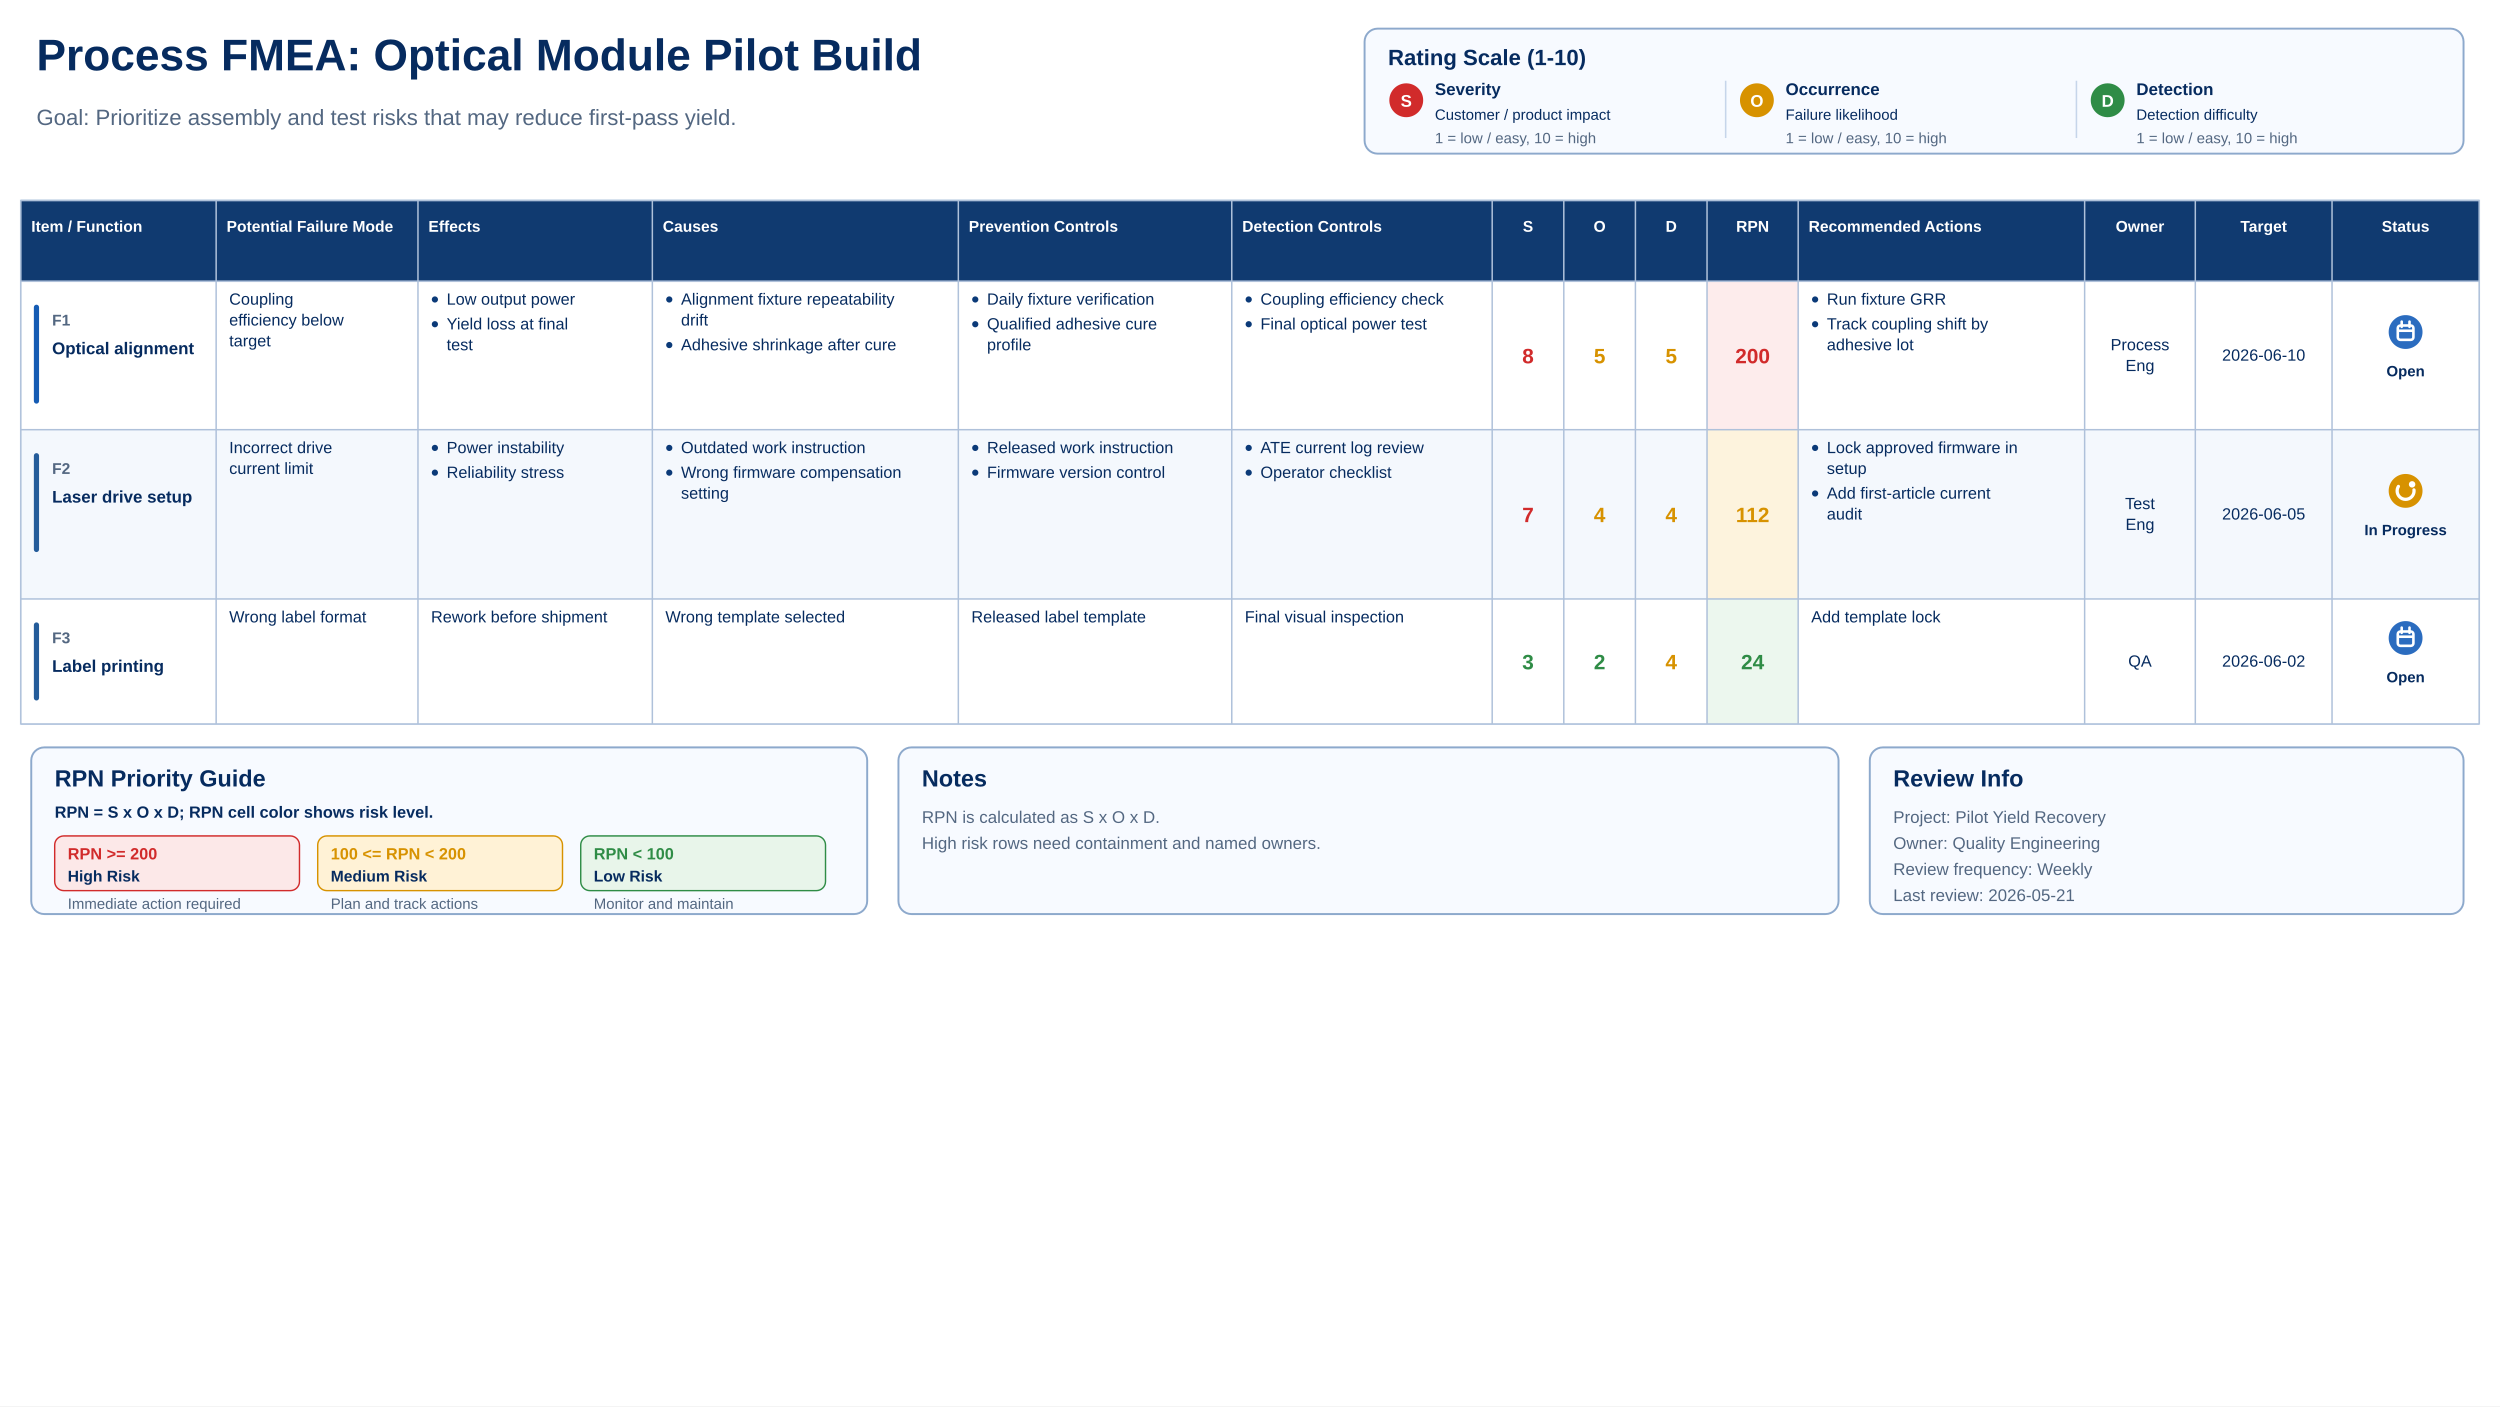
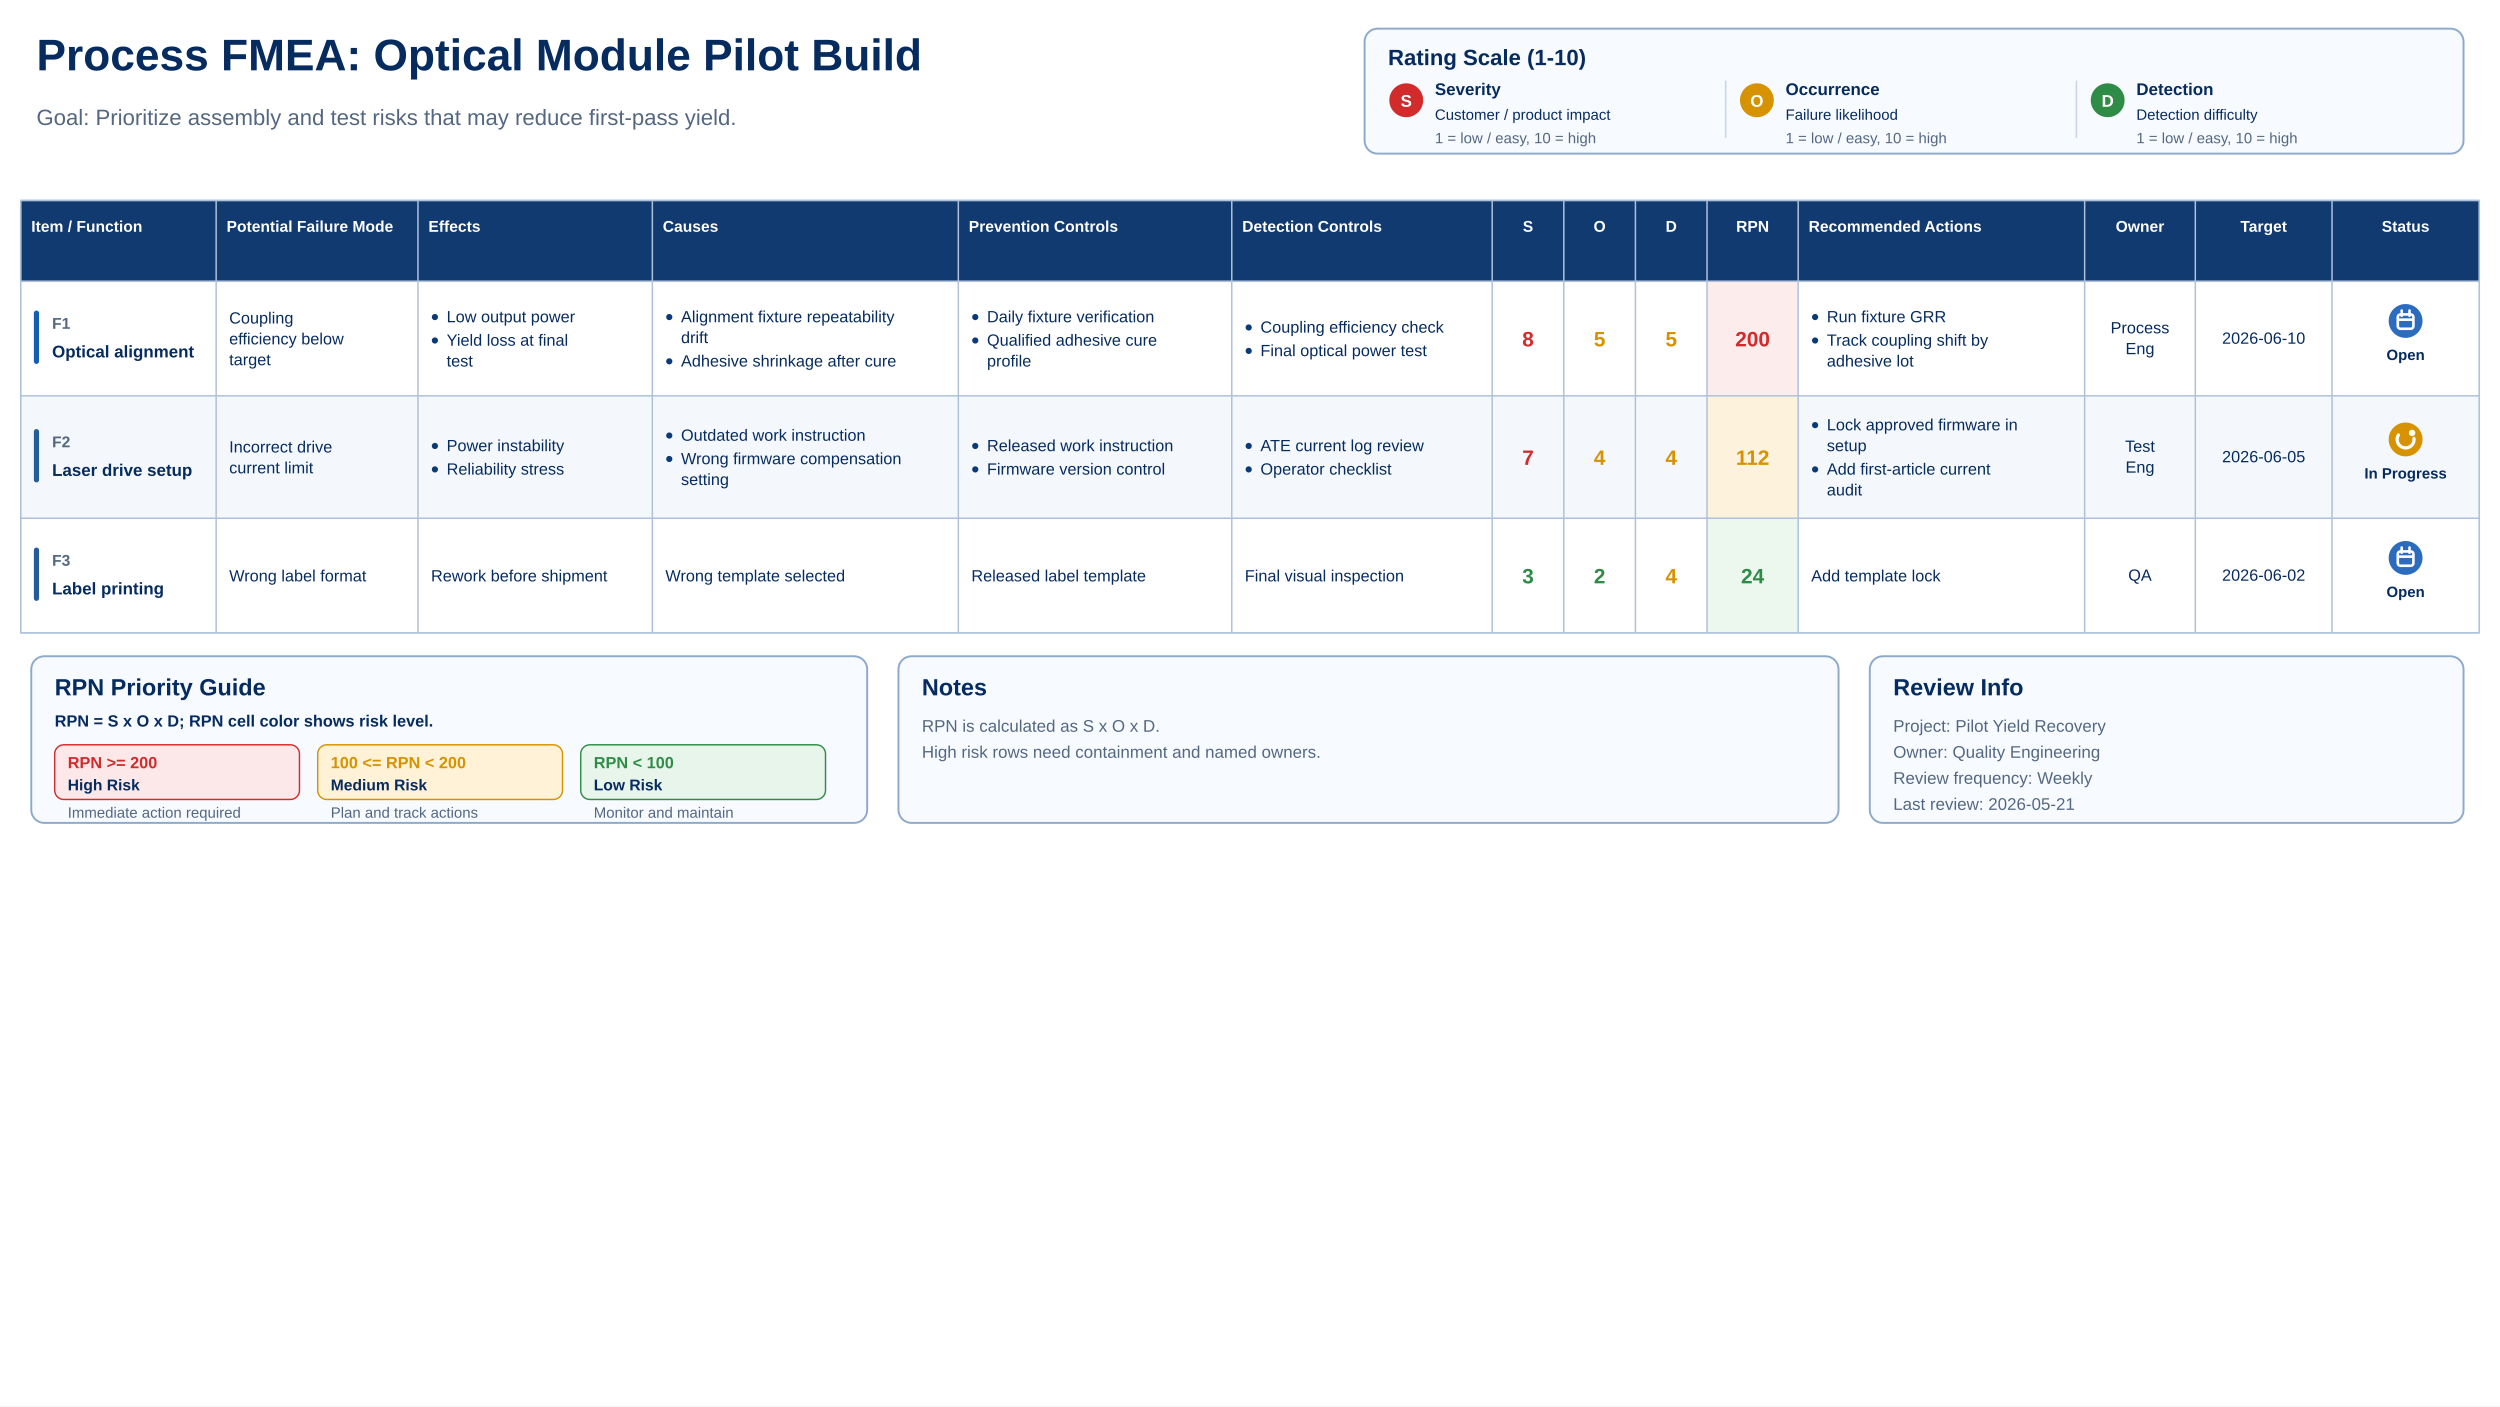
<svg xmlns="http://www.w3.org/2000/svg" width="1920" height="1080" viewBox="0 0 1920 1080" role="img" aria-label="FMEA table diagram">
  <rect width="1920" height="1080" fill="#FFFFFF" />
  <g id="fmea-table" font-family="Arial" fill="#062B5F">
    <text x="28" y="54" font-size="34" font-weight="700">Process FMEA: Optical Module Pilot Build</text>
    <text x="28" y="96" font-size="17" fill="#536781">Goal: Prioritize assembly and test risks that may reduce first-pass yield.</text>
    <g id="fmea-rating-scale" class="fmea-panel">
      <rect x="1048" y="22" width="844" height="96" rx="10" fill="#F7FAFF" stroke="#8DA9CC" stroke-width="1.5" />
      <text x="1066" y="50" font-size="17" font-weight="700">Rating Scale (1-10)</text>
      <circle cx="1080.0" cy="77" r="13" fill="#D12B2B" />
      <text x="1080.0" y="82" font-size="13" font-weight="700" text-anchor="middle" fill="#FFFFFF">S</text>
      <text x="1102.0" y="73" font-size="13" font-weight="700">Severity</text>
      <text x="1102.0" y="92" font-size="11.5" fill="#062B5F">Customer / product impact</text>
      <text x="1102.0" y="110" font-size="11.5" fill="#536781">1 = low / easy, 10 = high</text>
      <line x1="1325.3" y1="62" x2="1325.3" y2="106" stroke="#C6D5EA" stroke-width="1.2" />
      <circle cx="1349.3" cy="77" r="13" fill="#D79200" />
      <text x="1349.3" y="82" font-size="13" font-weight="700" text-anchor="middle" fill="#FFFFFF">O</text>
      <text x="1371.3" y="73" font-size="13" font-weight="700">Occurrence</text>
      <text x="1371.3" y="92" font-size="11.5" fill="#062B5F">Failure likelihood</text>
      <text x="1371.3" y="110" font-size="11.5" fill="#536781">1 = low / easy, 10 = high</text>
      <line x1="1594.7" y1="62" x2="1594.7" y2="106" stroke="#C6D5EA" stroke-width="1.2" />
      <circle cx="1618.7" cy="77" r="13" fill="#2F8C46" />
      <text x="1618.7" y="82" font-size="13" font-weight="700" text-anchor="middle" fill="#FFFFFF">D</text>
      <text x="1640.7" y="73" font-size="13" font-weight="700">Detection</text>
      <text x="1640.7" y="92" font-size="11.5" fill="#062B5F">Detection difficulty</text>
      <text x="1640.7" y="110" font-size="11.5" fill="#536781">1 = low / easy, 10 = high</text>
    </g>
    <g id="fmea-main-table" class="fmea-main-table">
-       <rect x="16" y="154" width="1888" height="402" fill="#FFFFFF" stroke="#C6D5EA" stroke-width="1.4" />
+       <rect x="16" y="154" width="1888" height="332" fill="#FFFFFF" stroke="#C6D5EA" stroke-width="1.4" />
      <rect x="16" y="154" width="1888" height="62" fill="#103A70" />
      <text x="24.0" y="178.0" font-size="12" font-weight="700" fill="#FFFFFF" text-anchor="start">Item / Function</text>
      <text x="174.0" y="178.0" font-size="12" font-weight="700" fill="#FFFFFF" text-anchor="start">Potential Failure Mode</text>
      <text x="329.0" y="178.0" font-size="12" font-weight="700" fill="#FFFFFF" text-anchor="start">Effects</text>
      <text x="509.0" y="178.0" font-size="12" font-weight="700" fill="#FFFFFF" text-anchor="start">Causes</text>
      <text x="744.0" y="178.0" font-size="12" font-weight="700" fill="#FFFFFF" text-anchor="start">Prevention Controls</text>
      <text x="954.0" y="178.0" font-size="12" font-weight="700" fill="#FFFFFF" text-anchor="start">Detection Controls</text>
      <text x="1173.5" y="178.0" font-size="12" font-weight="700" fill="#FFFFFF" text-anchor="middle">S</text>
      <text x="1228.5" y="178.0" font-size="12" font-weight="700" fill="#FFFFFF" text-anchor="middle">O</text>
      <text x="1283.5" y="178.0" font-size="12" font-weight="700" fill="#FFFFFF" text-anchor="middle">D</text>
      <text x="1346.0" y="178.0" font-size="12" font-weight="700" fill="#FFFFFF" text-anchor="middle">RPN</text>
      <text x="1389.0" y="178.0" font-size="12" font-weight="700" fill="#FFFFFF" text-anchor="start">Recommended Actions</text>
      <text x="1643.5" y="178.0" font-size="12" font-weight="700" fill="#FFFFFF" text-anchor="middle">Owner</text>
      <text x="1738.5" y="178.0" font-size="12" font-weight="700" fill="#FFFFFF" text-anchor="middle">Target</text>
      <text x="1847.5" y="178.0" font-size="12" font-weight="700" fill="#FFFFFF" text-anchor="middle">Status</text>
-       <rect x="16" y="216" width="1888" height="114" fill="#FFFFFF" />
-       <rect x="26" y="234" width="4" height="76" rx="2" fill="#155CB4" />
-       <text x="40" y="250" font-size="12" fill="#536781" font-weight="700">F1</text>
-       <text x="40" y="272" font-size="13" fill="#062B5F" font-weight="700">Optical alignment</text>
-       <text x="176.0" y="234.0" font-size="12.5" fill="#062B5F">Coupling</text>
-       <text x="176.0" y="250.0" font-size="12.5" fill="#062B5F">efficiency below</text>
-       <text x="176.0" y="266.0" font-size="12.5" fill="#062B5F">target</text>
-       <circle cx="334" cy="230" r="2.4" fill="#0B3A78" />
-       <text x="343.0" y="234.0" font-size="12.5" fill="#062B5F">Low output power</text>
-       <circle cx="334" cy="249" r="2.4" fill="#0B3A78" />
-       <text x="343.0" y="253.0" font-size="12.5" fill="#062B5F">Yield loss at final</text>
-       <text x="343.0" y="269.0" font-size="12.5" fill="#062B5F">test</text>
-       <circle cx="514" cy="230" r="2.4" fill="#0B3A78" />
-       <text x="523.0" y="234.0" font-size="12.5" fill="#062B5F">Alignment fixture repeatability</text>
-       <text x="523.0" y="250.0" font-size="12.5" fill="#062B5F">drift</text>
-       <circle cx="514" cy="265" r="2.4" fill="#0B3A78" />
-       <text x="523.0" y="269.0" font-size="12.5" fill="#062B5F">Adhesive shrinkage after cure</text>
-       <circle cx="749" cy="230" r="2.4" fill="#0B3A78" />
-       <text x="758.0" y="234.0" font-size="12.5" fill="#062B5F">Daily fixture verification</text>
-       <circle cx="749" cy="249" r="2.4" fill="#0B3A78" />
-       <text x="758.0" y="253.0" font-size="12.5" fill="#062B5F">Qualified adhesive cure</text>
-       <text x="758.0" y="269.0" font-size="12.5" fill="#062B5F">profile</text>
-       <circle cx="959" cy="230" r="2.4" fill="#0B3A78" />
-       <text x="968.0" y="234.0" font-size="12.5" fill="#062B5F">Coupling efficiency check</text>
-       <circle cx="959" cy="249" r="2.4" fill="#0B3A78" />
-       <text x="968.0" y="253.0" font-size="12.5" fill="#062B5F">Final optical power test</text>
-       <text class="fmea-score-cell" data-score="8" x="1173.5" y="279.0" font-size="16" font-weight="700" text-anchor="middle" fill="#D12B2B">8</text>
-       <text class="fmea-score-cell" data-score="5" x="1228.5" y="279.0" font-size="16" font-weight="700" text-anchor="middle" fill="#D79200">5</text>
-       <text class="fmea-score-cell" data-score="5" x="1283.5" y="279.0" font-size="16" font-weight="700" text-anchor="middle" fill="#D79200">5</text>
-       <rect class="fmea-risk-cell" data-risk-level="high" data-rpn="200" x="1311" y="216" width="70" height="114" fill="#FCE8E8" opacity="0.82" />
-       <text x="1346.0" y="279.0" font-size="16" font-weight="700" text-anchor="middle" fill="#D12B2B">200</text>
-       <circle cx="1394" cy="230" r="2.4" fill="#0B3A78" />
-       <text x="1403.0" y="234.0" font-size="12.5" fill="#062B5F">Run fixture GRR</text>
-       <circle cx="1394" cy="249" r="2.4" fill="#0B3A78" />
-       <text x="1403.0" y="253.0" font-size="12.5" fill="#062B5F">Track coupling shift by</text>
-       <text x="1403.0" y="269.0" font-size="12.5" fill="#062B5F">adhesive lot</text>
-       <text x="1643.5" y="269.0" font-size="12.5" font-weight="500" fill="#062B5F" text-anchor="middle">Process</text>
-       <text x="1643.5" y="285.0" font-size="12.5" font-weight="500" fill="#062B5F" text-anchor="middle">Eng</text>
-       <text x="1738.5" y="277.0" font-size="12.5" font-weight="500" fill="#062B5F" text-anchor="middle">2026-06-10</text>
+       <rect x="16" y="216" width="1888" height="88" fill="#FFFFFF" />
+       <rect x="26" y="238.5" width="4" height="41.0" rx="2" fill="#155CB4" />
+       <text x="40" y="252.5" font-size="12" fill="#536781" font-weight="700">F1</text>
+       <text x="40" y="274.5" font-size="13" fill="#062B5F" font-weight="700">Optical alignment</text>
+       <text x="176.0" y="248.5" font-size="12.5" fill="#062B5F">Coupling</text>
+       <text x="176.0" y="264.5" font-size="12.5" fill="#062B5F">efficiency below</text>
+       <text x="176.0" y="280.5" font-size="12.5" fill="#062B5F">target</text>
+       <circle cx="334" cy="243.5" r="2.4" fill="#0B3A78" />
+       <text x="343.0" y="247.5" font-size="12.5" fill="#062B5F">Low output power</text>
+       <circle cx="334" cy="261.5" r="2.4" fill="#0B3A78" />
+       <text x="343.0" y="265.5" font-size="12.5" fill="#062B5F">Yield loss at final</text>
+       <text x="343.0" y="281.5" font-size="12.5" fill="#062B5F">test</text>
+       <circle cx="514" cy="243.5" r="2.4" fill="#0B3A78" />
+       <text x="523.0" y="247.5" font-size="12.5" fill="#062B5F">Alignment fixture repeatability</text>
+       <text x="523.0" y="263.5" font-size="12.5" fill="#062B5F">drift</text>
+       <circle cx="514" cy="277.5" r="2.4" fill="#0B3A78" />
+       <text x="523.0" y="281.5" font-size="12.5" fill="#062B5F">Adhesive shrinkage after cure</text>
+       <circle cx="749" cy="243.5" r="2.4" fill="#0B3A78" />
+       <text x="758.0" y="247.5" font-size="12.5" fill="#062B5F">Daily fixture verification</text>
+       <circle cx="749" cy="261.5" r="2.4" fill="#0B3A78" />
+       <text x="758.0" y="265.5" font-size="12.5" fill="#062B5F">Qualified adhesive cure</text>
+       <text x="758.0" y="281.5" font-size="12.5" fill="#062B5F">profile</text>
+       <circle cx="959" cy="251.5" r="2.4" fill="#0B3A78" />
+       <text x="968.0" y="255.5" font-size="12.5" fill="#062B5F">Coupling efficiency check</text>
+       <circle cx="959" cy="269.5" r="2.4" fill="#0B3A78" />
+       <text x="968.0" y="273.5" font-size="12.5" fill="#062B5F">Final optical power test</text>
+       <text class="fmea-score-cell" data-score="8" x="1173.5" y="266.0" font-size="16" font-weight="700" text-anchor="middle" fill="#D12B2B">8</text>
+       <text class="fmea-score-cell" data-score="5" x="1228.5" y="266.0" font-size="16" font-weight="700" text-anchor="middle" fill="#D79200">5</text>
+       <text class="fmea-score-cell" data-score="5" x="1283.5" y="266.0" font-size="16" font-weight="700" text-anchor="middle" fill="#D79200">5</text>
+       <rect class="fmea-risk-cell" data-risk-level="high" data-rpn="200" x="1311" y="216" width="70" height="88" fill="#FCE8E8" opacity="0.82" />
+       <text x="1346.0" y="266.0" font-size="16" font-weight="700" text-anchor="middle" fill="#D12B2B">200</text>
+       <circle cx="1394" cy="243.5" r="2.4" fill="#0B3A78" />
+       <text x="1403.0" y="247.5" font-size="12.5" fill="#062B5F">Run fixture GRR</text>
+       <circle cx="1394" cy="261.5" r="2.4" fill="#0B3A78" />
+       <text x="1403.0" y="265.5" font-size="12.5" fill="#062B5F">Track coupling shift by</text>
+       <text x="1403.0" y="281.5" font-size="12.5" fill="#062B5F">adhesive lot</text>
+       <text x="1643.5" y="256.0" font-size="12.5" font-weight="500" fill="#062B5F" text-anchor="middle">Process</text>
+       <text x="1643.5" y="272.0" font-size="12.5" font-weight="500" fill="#062B5F" text-anchor="middle">Eng</text>
+       <text x="1738.5" y="264.0" font-size="12.5" font-weight="500" fill="#062B5F" text-anchor="middle">2026-06-10</text>
      <g class="fmea-status-badge" data-status="Open">
-         <circle cx="1847.5" cy="255.0" r="13" fill="#2B6CBF" />
-         <rect x="1841.5" y="250.0" width="12" height="11" rx="2" fill="none" stroke="#FFFFFF" stroke-width="2" />
-         <line x1="1841.5" y1="254.0" x2="1853.5" y2="254.0" stroke="#FFFFFF" stroke-width="2" />
-         <line x1="1844.5" y1="247.0" x2="1844.5" y2="251.0" stroke="#FFFFFF" stroke-width="2" stroke-linecap="round" />
-         <line x1="1850.5" y1="247.0" x2="1850.5" y2="251.0" stroke="#FFFFFF" stroke-width="2" stroke-linecap="round" />
-         <text x="1847.5" y="289.0" font-size="11.5" font-weight="700" fill="#062B5F" text-anchor="middle">Open</text>
+         <circle cx="1847.5" cy="246.5" r="13" fill="#2B6CBF" />
+         <rect x="1841.5" y="241.5" width="12" height="11" rx="2" fill="none" stroke="#FFFFFF" stroke-width="2" />
+         <line x1="1841.5" y1="245.5" x2="1853.5" y2="245.5" stroke="#FFFFFF" stroke-width="2" />
+         <line x1="1844.5" y1="238.5" x2="1844.5" y2="242.5" stroke="#FFFFFF" stroke-width="2" stroke-linecap="round" />
+         <line x1="1850.5" y1="238.5" x2="1850.5" y2="242.5" stroke="#FFFFFF" stroke-width="2" stroke-linecap="round" />
+         <text x="1847.5" y="276.5" font-size="11.5" font-weight="700" fill="#062B5F" text-anchor="middle">Open</text>
      </g>
-       <rect x="16" y="330" width="1888" height="130" fill="#F4F8FD" />
-       <rect x="26" y="348" width="4" height="76" rx="2" fill="#245C9A" />
-       <text x="40" y="364" font-size="12" fill="#536781" font-weight="700">F2</text>
-       <text x="40" y="386" font-size="13" fill="#062B5F" font-weight="700">Laser drive setup</text>
-       <text x="176.0" y="348.0" font-size="12.5" fill="#062B5F">Incorrect drive</text>
-       <text x="176.0" y="364.0" font-size="12.5" fill="#062B5F">current limit</text>
-       <circle cx="334" cy="344" r="2.4" fill="#0B3A78" />
-       <text x="343.0" y="348.0" font-size="12.5" fill="#062B5F">Power instability</text>
-       <circle cx="334" cy="363" r="2.4" fill="#0B3A78" />
-       <text x="343.0" y="367.0" font-size="12.5" fill="#062B5F">Reliability stress</text>
-       <circle cx="514" cy="344" r="2.4" fill="#0B3A78" />
-       <text x="523.0" y="348.0" font-size="12.5" fill="#062B5F">Outdated work instruction</text>
-       <circle cx="514" cy="363" r="2.4" fill="#0B3A78" />
-       <text x="523.0" y="367.0" font-size="12.5" fill="#062B5F">Wrong firmware compensation</text>
-       <text x="523.0" y="383.0" font-size="12.5" fill="#062B5F">setting</text>
-       <circle cx="749" cy="344" r="2.4" fill="#0B3A78" />
-       <text x="758.0" y="348.0" font-size="12.5" fill="#062B5F">Released work instruction</text>
-       <circle cx="749" cy="363" r="2.4" fill="#0B3A78" />
-       <text x="758.0" y="367.0" font-size="12.5" fill="#062B5F">Firmware version control</text>
-       <circle cx="959" cy="344" r="2.4" fill="#0B3A78" />
-       <text x="968.0" y="348.0" font-size="12.5" fill="#062B5F">ATE current log review</text>
-       <circle cx="959" cy="363" r="2.4" fill="#0B3A78" />
-       <text x="968.0" y="367.0" font-size="12.5" fill="#062B5F">Operator checklist</text>
-       <text class="fmea-score-cell" data-score="7" x="1173.5" y="401.0" font-size="16" font-weight="700" text-anchor="middle" fill="#D12B2B">7</text>
-       <text class="fmea-score-cell" data-score="4" x="1228.5" y="401.0" font-size="16" font-weight="700" text-anchor="middle" fill="#D79200">4</text>
-       <text class="fmea-score-cell" data-score="4" x="1283.5" y="401.0" font-size="16" font-weight="700" text-anchor="middle" fill="#D79200">4</text>
-       <rect class="fmea-risk-cell" data-risk-level="medium" data-rpn="112" x="1311" y="330" width="70" height="130" fill="#FFF2D6" opacity="0.82" />
-       <text x="1346.0" y="401.0" font-size="16" font-weight="700" text-anchor="middle" fill="#D79200">112</text>
-       <circle cx="1394" cy="344" r="2.4" fill="#0B3A78" />
-       <text x="1403.0" y="348.0" font-size="12.5" fill="#062B5F">Lock approved firmware in</text>
-       <text x="1403.0" y="364.0" font-size="12.5" fill="#062B5F">setup</text>
-       <circle cx="1394" cy="379" r="2.4" fill="#0B3A78" />
-       <text x="1403.0" y="383.0" font-size="12.5" fill="#062B5F">Add first-article current</text>
-       <text x="1403.0" y="399.0" font-size="12.5" fill="#062B5F">audit</text>
-       <text x="1643.5" y="391.0" font-size="12.5" font-weight="500" fill="#062B5F" text-anchor="middle">Test</text>
-       <text x="1643.5" y="407.0" font-size="12.5" font-weight="500" fill="#062B5F" text-anchor="middle">Eng</text>
-       <text x="1738.5" y="399.0" font-size="12.5" font-weight="500" fill="#062B5F" text-anchor="middle">2026-06-05</text>
+       <rect x="16" y="304" width="1888" height="94" fill="#F4F8FD" />
+       <rect x="26" y="329.5" width="4" height="41.0" rx="2" fill="#245C9A" />
+       <text x="40" y="343.5" font-size="12" fill="#536781" font-weight="700">F2</text>
+       <text x="40" y="365.5" font-size="13" fill="#062B5F" font-weight="700">Laser drive setup</text>
+       <text x="176.0" y="347.5" font-size="12.5" fill="#062B5F">Incorrect drive</text>
+       <text x="176.0" y="363.5" font-size="12.5" fill="#062B5F">current limit</text>
+       <circle cx="334" cy="342.5" r="2.4" fill="#0B3A78" />
+       <text x="343.0" y="346.5" font-size="12.5" fill="#062B5F">Power instability</text>
+       <circle cx="334" cy="360.5" r="2.4" fill="#0B3A78" />
+       <text x="343.0" y="364.5" font-size="12.5" fill="#062B5F">Reliability stress</text>
+       <circle cx="514" cy="334.5" r="2.4" fill="#0B3A78" />
+       <text x="523.0" y="338.5" font-size="12.5" fill="#062B5F">Outdated work instruction</text>
+       <circle cx="514" cy="352.5" r="2.4" fill="#0B3A78" />
+       <text x="523.0" y="356.5" font-size="12.5" fill="#062B5F">Wrong firmware compensation</text>
+       <text x="523.0" y="372.5" font-size="12.5" fill="#062B5F">setting</text>
+       <circle cx="749" cy="342.5" r="2.4" fill="#0B3A78" />
+       <text x="758.0" y="346.5" font-size="12.5" fill="#062B5F">Released work instruction</text>
+       <circle cx="749" cy="360.5" r="2.4" fill="#0B3A78" />
+       <text x="758.0" y="364.5" font-size="12.5" fill="#062B5F">Firmware version control</text>
+       <circle cx="959" cy="342.5" r="2.4" fill="#0B3A78" />
+       <text x="968.0" y="346.5" font-size="12.5" fill="#062B5F">ATE current log review</text>
+       <circle cx="959" cy="360.5" r="2.4" fill="#0B3A78" />
+       <text x="968.0" y="364.5" font-size="12.5" fill="#062B5F">Operator checklist</text>
+       <text class="fmea-score-cell" data-score="7" x="1173.5" y="357.0" font-size="16" font-weight="700" text-anchor="middle" fill="#D12B2B">7</text>
+       <text class="fmea-score-cell" data-score="4" x="1228.5" y="357.0" font-size="16" font-weight="700" text-anchor="middle" fill="#D79200">4</text>
+       <text class="fmea-score-cell" data-score="4" x="1283.5" y="357.0" font-size="16" font-weight="700" text-anchor="middle" fill="#D79200">4</text>
+       <rect class="fmea-risk-cell" data-risk-level="medium" data-rpn="112" x="1311" y="304" width="70" height="94" fill="#FFF2D6" opacity="0.82" />
+       <text x="1346.0" y="357.0" font-size="16" font-weight="700" text-anchor="middle" fill="#D79200">112</text>
+       <circle cx="1394" cy="326.5" r="2.4" fill="#0B3A78" />
+       <text x="1403.0" y="330.5" font-size="12.5" fill="#062B5F">Lock approved firmware in</text>
+       <text x="1403.0" y="346.5" font-size="12.5" fill="#062B5F">setup</text>
+       <circle cx="1394" cy="360.5" r="2.4" fill="#0B3A78" />
+       <text x="1403.0" y="364.5" font-size="12.5" fill="#062B5F">Add first-article current</text>
+       <text x="1403.0" y="380.5" font-size="12.5" fill="#062B5F">audit</text>
+       <text x="1643.5" y="347.0" font-size="12.5" font-weight="500" fill="#062B5F" text-anchor="middle">Test</text>
+       <text x="1643.5" y="363.0" font-size="12.5" font-weight="500" fill="#062B5F" text-anchor="middle">Eng</text>
+       <text x="1738.5" y="355.0" font-size="12.5" font-weight="500" fill="#062B5F" text-anchor="middle">2026-06-05</text>
      <g class="fmea-status-badge" data-status="In Progress">
-         <circle cx="1847.5" cy="377.0" r="13" fill="#D79200" />
-         <circle cx="1847.5" cy="377.0" r="6.5" fill="none" stroke="#FFFFFF" stroke-width="2.5" stroke-dasharray="24 16" stroke-linecap="round" />
-         <circle cx="1852.5" cy="372.0" r="2.5" fill="#FFFFFF" />
-         <text x="1847.5" y="411.0" font-size="11.5" font-weight="700" fill="#062B5F" text-anchor="middle">In Progress</text>
+         <circle cx="1847.5" cy="337.5" r="13" fill="#D79200" />
+         <circle cx="1847.5" cy="337.5" r="6.5" fill="none" stroke="#FFFFFF" stroke-width="2.5" stroke-dasharray="24 16" stroke-linecap="round" />
+         <circle cx="1852.5" cy="332.5" r="2.5" fill="#FFFFFF" />
+         <text x="1847.5" y="367.5" font-size="11.5" font-weight="700" fill="#062B5F" text-anchor="middle">In Progress</text>
      </g>
-       <rect x="16" y="460" width="1888" height="96" fill="#FFFFFF" />
-       <rect x="26" y="478" width="4" height="60" rx="2" fill="#245C9A" />
-       <text x="40" y="494" font-size="12" fill="#536781" font-weight="700">F3</text>
-       <text x="40" y="516" font-size="13" fill="#062B5F" font-weight="700">Label printing</text>
-       <text x="176.0" y="478.0" font-size="12.5" fill="#062B5F">Wrong label format</text>
-       <text x="331.0" y="478.0" font-size="12.5" fill="#062B5F">Rework before shipment</text>
-       <text x="511.0" y="478.0" font-size="12.5" fill="#062B5F">Wrong template selected</text>
-       <text x="746.0" y="478.0" font-size="12.5" fill="#062B5F">Released label template</text>
-       <text x="956.0" y="478.0" font-size="12.5" fill="#062B5F">Final visual inspection</text>
-       <text class="fmea-score-cell" data-score="3" x="1173.5" y="514.0" font-size="16" font-weight="700" text-anchor="middle" fill="#2F8C46">3</text>
-       <text class="fmea-score-cell" data-score="2" x="1228.5" y="514.0" font-size="16" font-weight="700" text-anchor="middle" fill="#2F8C46">2</text>
-       <text class="fmea-score-cell" data-score="4" x="1283.5" y="514.0" font-size="16" font-weight="700" text-anchor="middle" fill="#D79200">4</text>
-       <rect class="fmea-risk-cell" data-risk-level="low" data-rpn="24" x="1311" y="460" width="70" height="96" fill="#E8F5EA" opacity="0.82" />
-       <text x="1346.0" y="514.0" font-size="16" font-weight="700" text-anchor="middle" fill="#2F8C46">24</text>
-       <text x="1391.0" y="478.0" font-size="12.5" fill="#062B5F">Add template lock</text>
-       <text x="1643.5" y="512.0" font-size="12.5" font-weight="500" fill="#062B5F" text-anchor="middle">QA</text>
-       <text x="1738.5" y="512.0" font-size="12.5" font-weight="500" fill="#062B5F" text-anchor="middle">2026-06-02</text>
+       <rect x="16" y="398" width="1888" height="88" fill="#FFFFFF" />
+       <rect x="26" y="420.5" width="4" height="41.0" rx="2" fill="#245C9A" />
+       <text x="40" y="434.5" font-size="12" fill="#536781" font-weight="700">F3</text>
+       <text x="40" y="456.5" font-size="13" fill="#062B5F" font-weight="700">Label printing</text>
+       <text x="176.0" y="446.5" font-size="12.5" fill="#062B5F">Wrong label format</text>
+       <text x="331.0" y="446.5" font-size="12.5" fill="#062B5F">Rework before shipment</text>
+       <text x="511.0" y="446.5" font-size="12.5" fill="#062B5F">Wrong template selected</text>
+       <text x="746.0" y="446.5" font-size="12.5" fill="#062B5F">Released label template</text>
+       <text x="956.0" y="446.5" font-size="12.5" fill="#062B5F">Final visual inspection</text>
+       <text class="fmea-score-cell" data-score="3" x="1173.5" y="448.0" font-size="16" font-weight="700" text-anchor="middle" fill="#2F8C46">3</text>
+       <text class="fmea-score-cell" data-score="2" x="1228.5" y="448.0" font-size="16" font-weight="700" text-anchor="middle" fill="#2F8C46">2</text>
+       <text class="fmea-score-cell" data-score="4" x="1283.5" y="448.0" font-size="16" font-weight="700" text-anchor="middle" fill="#D79200">4</text>
+       <rect class="fmea-risk-cell" data-risk-level="low" data-rpn="24" x="1311" y="398" width="70" height="88" fill="#E8F5EA" opacity="0.82" />
+       <text x="1346.0" y="448.0" font-size="16" font-weight="700" text-anchor="middle" fill="#2F8C46">24</text>
+       <text x="1391.0" y="446.5" font-size="12.5" fill="#062B5F">Add template lock</text>
+       <text x="1643.5" y="446.0" font-size="12.5" font-weight="500" fill="#062B5F" text-anchor="middle">QA</text>
+       <text x="1738.5" y="446.0" font-size="12.5" font-weight="500" fill="#062B5F" text-anchor="middle">2026-06-02</text>
      <g class="fmea-status-badge" data-status="Open">
-         <circle cx="1847.5" cy="490.0" r="13" fill="#2B6CBF" />
-         <rect x="1841.5" y="485.0" width="12" height="11" rx="2" fill="none" stroke="#FFFFFF" stroke-width="2" />
-         <line x1="1841.5" y1="489.0" x2="1853.5" y2="489.0" stroke="#FFFFFF" stroke-width="2" />
-         <line x1="1844.5" y1="482.0" x2="1844.5" y2="486.0" stroke="#FFFFFF" stroke-width="2" stroke-linecap="round" />
-         <line x1="1850.5" y1="482.0" x2="1850.5" y2="486.0" stroke="#FFFFFF" stroke-width="2" stroke-linecap="round" />
-         <text x="1847.5" y="524.0" font-size="11.5" font-weight="700" fill="#062B5F" text-anchor="middle">Open</text>
+         <circle cx="1847.5" cy="428.5" r="13" fill="#2B6CBF" />
+         <rect x="1841.5" y="423.5" width="12" height="11" rx="2" fill="none" stroke="#FFFFFF" stroke-width="2" />
+         <line x1="1841.5" y1="427.5" x2="1853.5" y2="427.5" stroke="#FFFFFF" stroke-width="2" />
+         <line x1="1844.5" y1="420.5" x2="1844.5" y2="424.5" stroke="#FFFFFF" stroke-width="2" stroke-linecap="round" />
+         <line x1="1850.5" y1="420.5" x2="1850.5" y2="424.5" stroke="#FFFFFF" stroke-width="2" stroke-linecap="round" />
+         <text x="1847.5" y="458.5" font-size="11.5" font-weight="700" fill="#062B5F" text-anchor="middle">Open</text>
      </g>
-       <line class="fmea-grid-line" x1="16" y1="154" x2="16" y2="556" stroke="#AFC1DA" stroke-width="1.15" />
-       <line class="fmea-grid-line" x1="166" y1="154" x2="166" y2="556" stroke="#AFC1DA" stroke-width="1.15" />
-       <line class="fmea-grid-line" x1="321" y1="154" x2="321" y2="556" stroke="#AFC1DA" stroke-width="1.15" />
-       <line class="fmea-grid-line" x1="501" y1="154" x2="501" y2="556" stroke="#AFC1DA" stroke-width="1.15" />
-       <line class="fmea-grid-line" x1="736" y1="154" x2="736" y2="556" stroke="#AFC1DA" stroke-width="1.15" />
-       <line class="fmea-grid-line" x1="946" y1="154" x2="946" y2="556" stroke="#AFC1DA" stroke-width="1.15" />
-       <line class="fmea-grid-line" x1="1146" y1="154" x2="1146" y2="556" stroke="#AFC1DA" stroke-width="1.15" />
-       <line class="fmea-grid-line" x1="1201" y1="154" x2="1201" y2="556" stroke="#AFC1DA" stroke-width="1.15" />
-       <line class="fmea-grid-line" x1="1256" y1="154" x2="1256" y2="556" stroke="#AFC1DA" stroke-width="1.15" />
-       <line class="fmea-grid-line" x1="1311" y1="154" x2="1311" y2="556" stroke="#AFC1DA" stroke-width="1.15" />
-       <line class="fmea-grid-line" x1="1381" y1="154" x2="1381" y2="556" stroke="#AFC1DA" stroke-width="1.15" />
-       <line class="fmea-grid-line" x1="1601" y1="154" x2="1601" y2="556" stroke="#AFC1DA" stroke-width="1.15" />
-       <line class="fmea-grid-line" x1="1686" y1="154" x2="1686" y2="556" stroke="#AFC1DA" stroke-width="1.15" />
-       <line class="fmea-grid-line" x1="1791" y1="154" x2="1791" y2="556" stroke="#AFC1DA" stroke-width="1.15" />
-       <line class="fmea-grid-line" x1="1904" y1="154" x2="1904" y2="556" stroke="#AFC1DA" stroke-width="1.15" />
+       <line class="fmea-grid-line" x1="16" y1="154" x2="16" y2="486" stroke="#AFC1DA" stroke-width="1.15" />
+       <line class="fmea-grid-line" x1="166" y1="154" x2="166" y2="486" stroke="#AFC1DA" stroke-width="1.15" />
+       <line class="fmea-grid-line" x1="321" y1="154" x2="321" y2="486" stroke="#AFC1DA" stroke-width="1.15" />
+       <line class="fmea-grid-line" x1="501" y1="154" x2="501" y2="486" stroke="#AFC1DA" stroke-width="1.15" />
+       <line class="fmea-grid-line" x1="736" y1="154" x2="736" y2="486" stroke="#AFC1DA" stroke-width="1.15" />
+       <line class="fmea-grid-line" x1="946" y1="154" x2="946" y2="486" stroke="#AFC1DA" stroke-width="1.15" />
+       <line class="fmea-grid-line" x1="1146" y1="154" x2="1146" y2="486" stroke="#AFC1DA" stroke-width="1.15" />
+       <line class="fmea-grid-line" x1="1201" y1="154" x2="1201" y2="486" stroke="#AFC1DA" stroke-width="1.15" />
+       <line class="fmea-grid-line" x1="1256" y1="154" x2="1256" y2="486" stroke="#AFC1DA" stroke-width="1.15" />
+       <line class="fmea-grid-line" x1="1311" y1="154" x2="1311" y2="486" stroke="#AFC1DA" stroke-width="1.15" />
+       <line class="fmea-grid-line" x1="1381" y1="154" x2="1381" y2="486" stroke="#AFC1DA" stroke-width="1.15" />
+       <line class="fmea-grid-line" x1="1601" y1="154" x2="1601" y2="486" stroke="#AFC1DA" stroke-width="1.15" />
+       <line class="fmea-grid-line" x1="1686" y1="154" x2="1686" y2="486" stroke="#AFC1DA" stroke-width="1.15" />
+       <line class="fmea-grid-line" x1="1791" y1="154" x2="1791" y2="486" stroke="#AFC1DA" stroke-width="1.15" />
+       <line class="fmea-grid-line" x1="1904" y1="154" x2="1904" y2="486" stroke="#AFC1DA" stroke-width="1.15" />
      <line class="fmea-grid-line" x1="16" y1="154" x2="1904" y2="154" stroke="#AFC1DA" stroke-width="1.25" />
      <line class="fmea-grid-line" x1="16" y1="216" x2="1904" y2="216" stroke="#AFC1DA" stroke-width="1.25" />
-       <line class="fmea-grid-line" x1="16" y1="330" x2="1904" y2="330" stroke="#AFC1DA" stroke-width="1.15" />
-       <line class="fmea-grid-line" x1="16" y1="460" x2="1904" y2="460" stroke="#AFC1DA" stroke-width="1.15" />
-       <line class="fmea-grid-line" x1="16" y1="556" x2="1904" y2="556" stroke="#AFC1DA" stroke-width="1.15" />
+       <line class="fmea-grid-line" x1="16" y1="304" x2="1904" y2="304" stroke="#AFC1DA" stroke-width="1.15" />
+       <line class="fmea-grid-line" x1="16" y1="398" x2="1904" y2="398" stroke="#AFC1DA" stroke-width="1.15" />
+       <line class="fmea-grid-line" x1="16" y1="486" x2="1904" y2="486" stroke="#AFC1DA" stroke-width="1.15" />
    </g>
    <g id="fmea-priority-guide" class="fmea-panel">
-       <rect x="24" y="574" width="642" height="128" rx="10" fill="#F7FAFF" stroke="#8DA9CC" stroke-width="1.5" />
-       <text x="42" y="604" font-size="18" font-weight="700">RPN Priority Guide</text>
-       <text x="42" y="628" font-size="12.5" font-weight="700" fill="#062B5F">RPN = S x O x D; RPN cell color shows risk level.</text>
-       <rect x="42.0" y="642" width="188.0" height="42" rx="7" fill="#FCE8E8" stroke="#D12B2B" stroke-width="1.1" />
-       <text x="52.0" y="660" font-size="12.5" font-weight="700" fill="#D12B2B">RPN &gt;= 200</text>
-       <text x="52.0" y="677" font-size="12" font-weight="700" fill="#062B5F">High Risk</text>
-       <text x="52.0" y="698" font-size="11.5" fill="#536781">Immediate action required</text>
-       <rect x="244.0" y="642" width="188.0" height="42" rx="7" fill="#FFF2D6" stroke="#D79200" stroke-width="1.1" />
-       <text x="254.0" y="660" font-size="12.5" font-weight="700" fill="#D79200">100 &lt;= RPN &lt; 200</text>
-       <text x="254.0" y="677" font-size="12" font-weight="700" fill="#062B5F">Medium Risk</text>
-       <text x="254.0" y="698" font-size="11.5" fill="#536781">Plan and track actions</text>
-       <rect x="446.0" y="642" width="188.0" height="42" rx="7" fill="#E8F5EA" stroke="#2F8C46" stroke-width="1.1" />
-       <text x="456.0" y="660" font-size="12.5" font-weight="700" fill="#2F8C46">RPN &lt; 100</text>
-       <text x="456.0" y="677" font-size="12" font-weight="700" fill="#062B5F">Low Risk</text>
-       <text x="456.0" y="698" font-size="11.5" fill="#536781">Monitor and maintain</text>
+       <rect x="24" y="504" width="642" height="128" rx="10" fill="#F7FAFF" stroke="#8DA9CC" stroke-width="1.5" />
+       <text x="42" y="534" font-size="18" font-weight="700">RPN Priority Guide</text>
+       <text x="42" y="558" font-size="12.5" font-weight="700" fill="#062B5F">RPN = S x O x D; RPN cell color shows risk level.</text>
+       <rect x="42.0" y="572" width="188.0" height="42" rx="7" fill="#FCE8E8" stroke="#D12B2B" stroke-width="1.1" />
+       <text x="52.0" y="590" font-size="12.5" font-weight="700" fill="#D12B2B">RPN &gt;= 200</text>
+       <text x="52.0" y="607" font-size="12" font-weight="700" fill="#062B5F">High Risk</text>
+       <text x="52.0" y="628" font-size="11.5" fill="#536781">Immediate action required</text>
+       <rect x="244.0" y="572" width="188.0" height="42" rx="7" fill="#FFF2D6" stroke="#D79200" stroke-width="1.1" />
+       <text x="254.0" y="590" font-size="12.5" font-weight="700" fill="#D79200">100 &lt;= RPN &lt; 200</text>
+       <text x="254.0" y="607" font-size="12" font-weight="700" fill="#062B5F">Medium Risk</text>
+       <text x="254.0" y="628" font-size="11.5" fill="#536781">Plan and track actions</text>
+       <rect x="446.0" y="572" width="188.0" height="42" rx="7" fill="#E8F5EA" stroke="#2F8C46" stroke-width="1.1" />
+       <text x="456.0" y="590" font-size="12.5" font-weight="700" fill="#2F8C46">RPN &lt; 100</text>
+       <text x="456.0" y="607" font-size="12" font-weight="700" fill="#062B5F">Low Risk</text>
+       <text x="456.0" y="628" font-size="11.5" fill="#536781">Monitor and maintain</text>
    </g>
    <g class="fmea-panel">
-       <rect x="690" y="574" width="722" height="128" rx="10" fill="#F7FAFF" stroke="#8DA9CC" stroke-width="1.5" />
-       <text x="708" y="604" font-size="18" font-weight="700">Notes</text>
-       <text x="708" y="632" font-size="13" fill="#536781">RPN is calculated as S x O x D.</text>
-       <text x="708" y="652" font-size="13" fill="#536781">High risk rows need containment and named owners.</text>
+       <rect x="690" y="504" width="722" height="128" rx="10" fill="#F7FAFF" stroke="#8DA9CC" stroke-width="1.5" />
+       <text x="708" y="534" font-size="18" font-weight="700">Notes</text>
+       <text x="708" y="562" font-size="13" fill="#536781">RPN is calculated as S x O x D.</text>
+       <text x="708" y="582" font-size="13" fill="#536781">High risk rows need containment and named owners.</text>
    </g>
    <g class="fmea-panel">
-       <rect x="1436" y="574" width="456" height="128" rx="10" fill="#F7FAFF" stroke="#8DA9CC" stroke-width="1.5" />
-       <text x="1454" y="604" font-size="18" font-weight="700">Review Info</text>
-       <text x="1454" y="632" font-size="13" fill="#536781">Project: Pilot Yield Recovery</text>
-       <text x="1454" y="652" font-size="13" fill="#536781">Owner: Quality Engineering</text>
-       <text x="1454" y="672" font-size="13" fill="#536781">Review frequency: Weekly</text>
-       <text x="1454" y="692" font-size="13" fill="#536781">Last review: 2026-05-21</text>
+       <rect x="1436" y="504" width="456" height="128" rx="10" fill="#F7FAFF" stroke="#8DA9CC" stroke-width="1.5" />
+       <text x="1454" y="534" font-size="18" font-weight="700">Review Info</text>
+       <text x="1454" y="562" font-size="13" fill="#536781">Project: Pilot Yield Recovery</text>
+       <text x="1454" y="582" font-size="13" fill="#536781">Owner: Quality Engineering</text>
+       <text x="1454" y="602" font-size="13" fill="#536781">Review frequency: Weekly</text>
+       <text x="1454" y="622" font-size="13" fill="#536781">Last review: 2026-05-21</text>
    </g>
  </g>
</svg>
